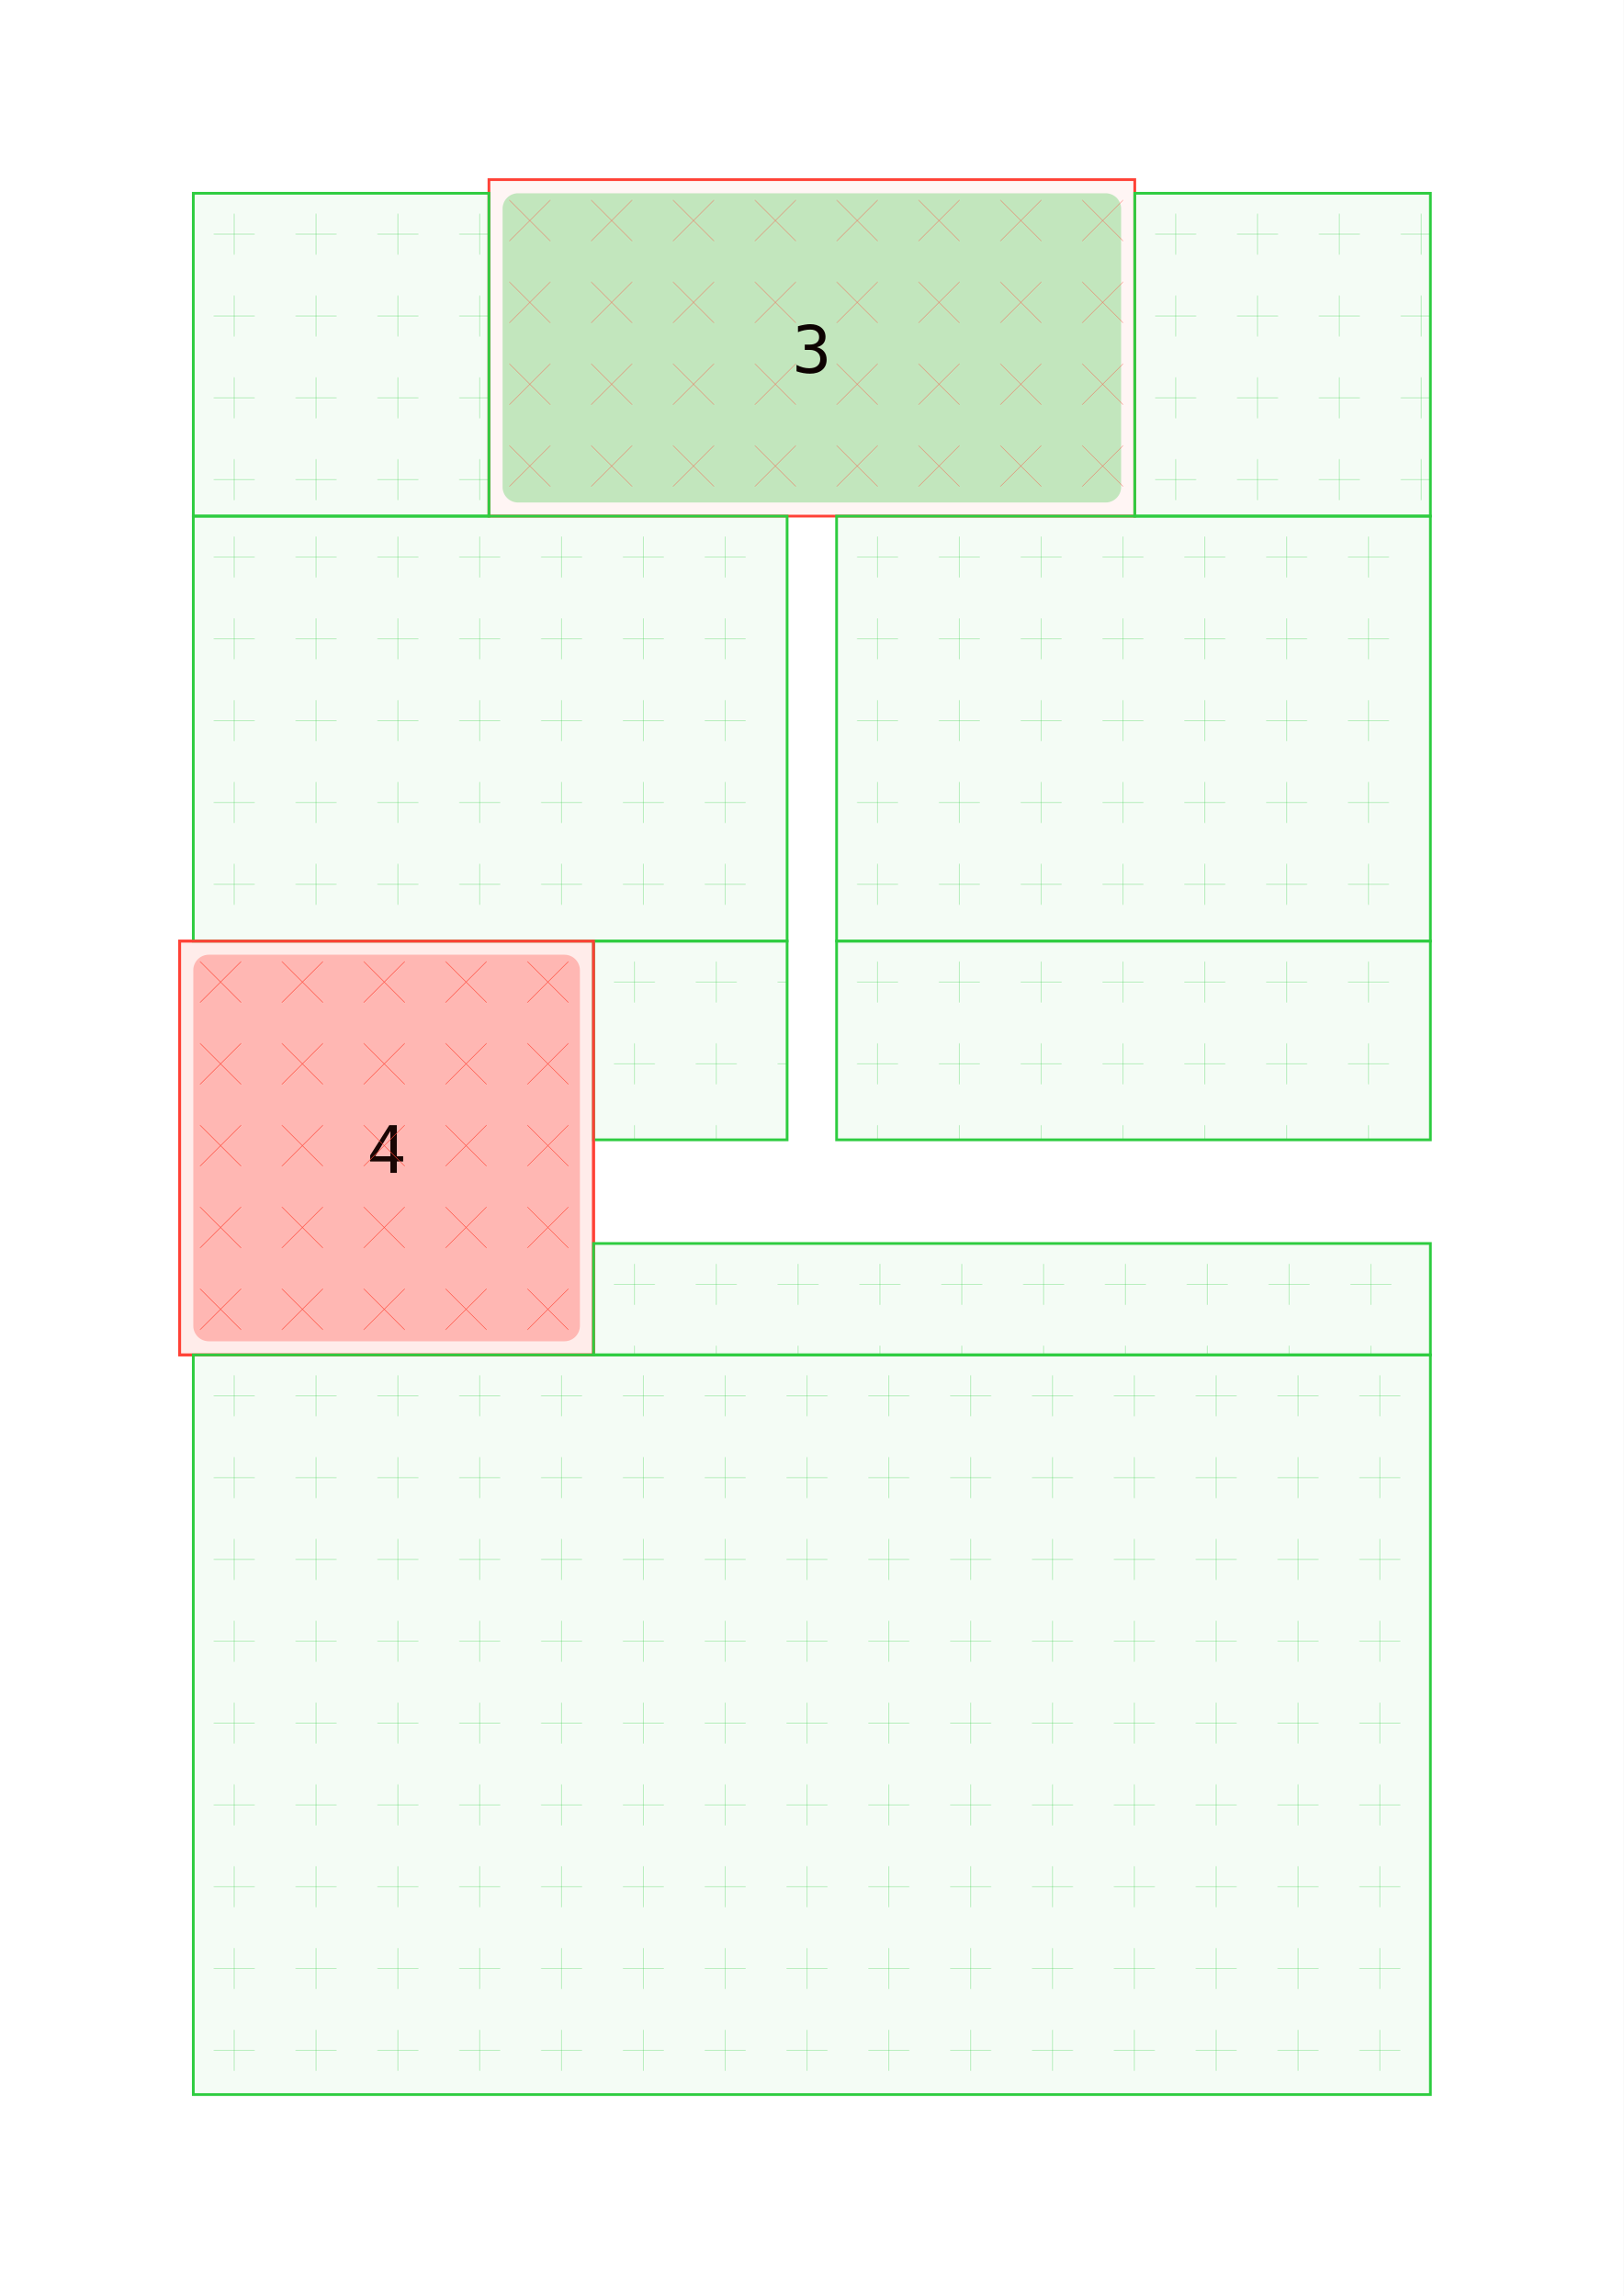
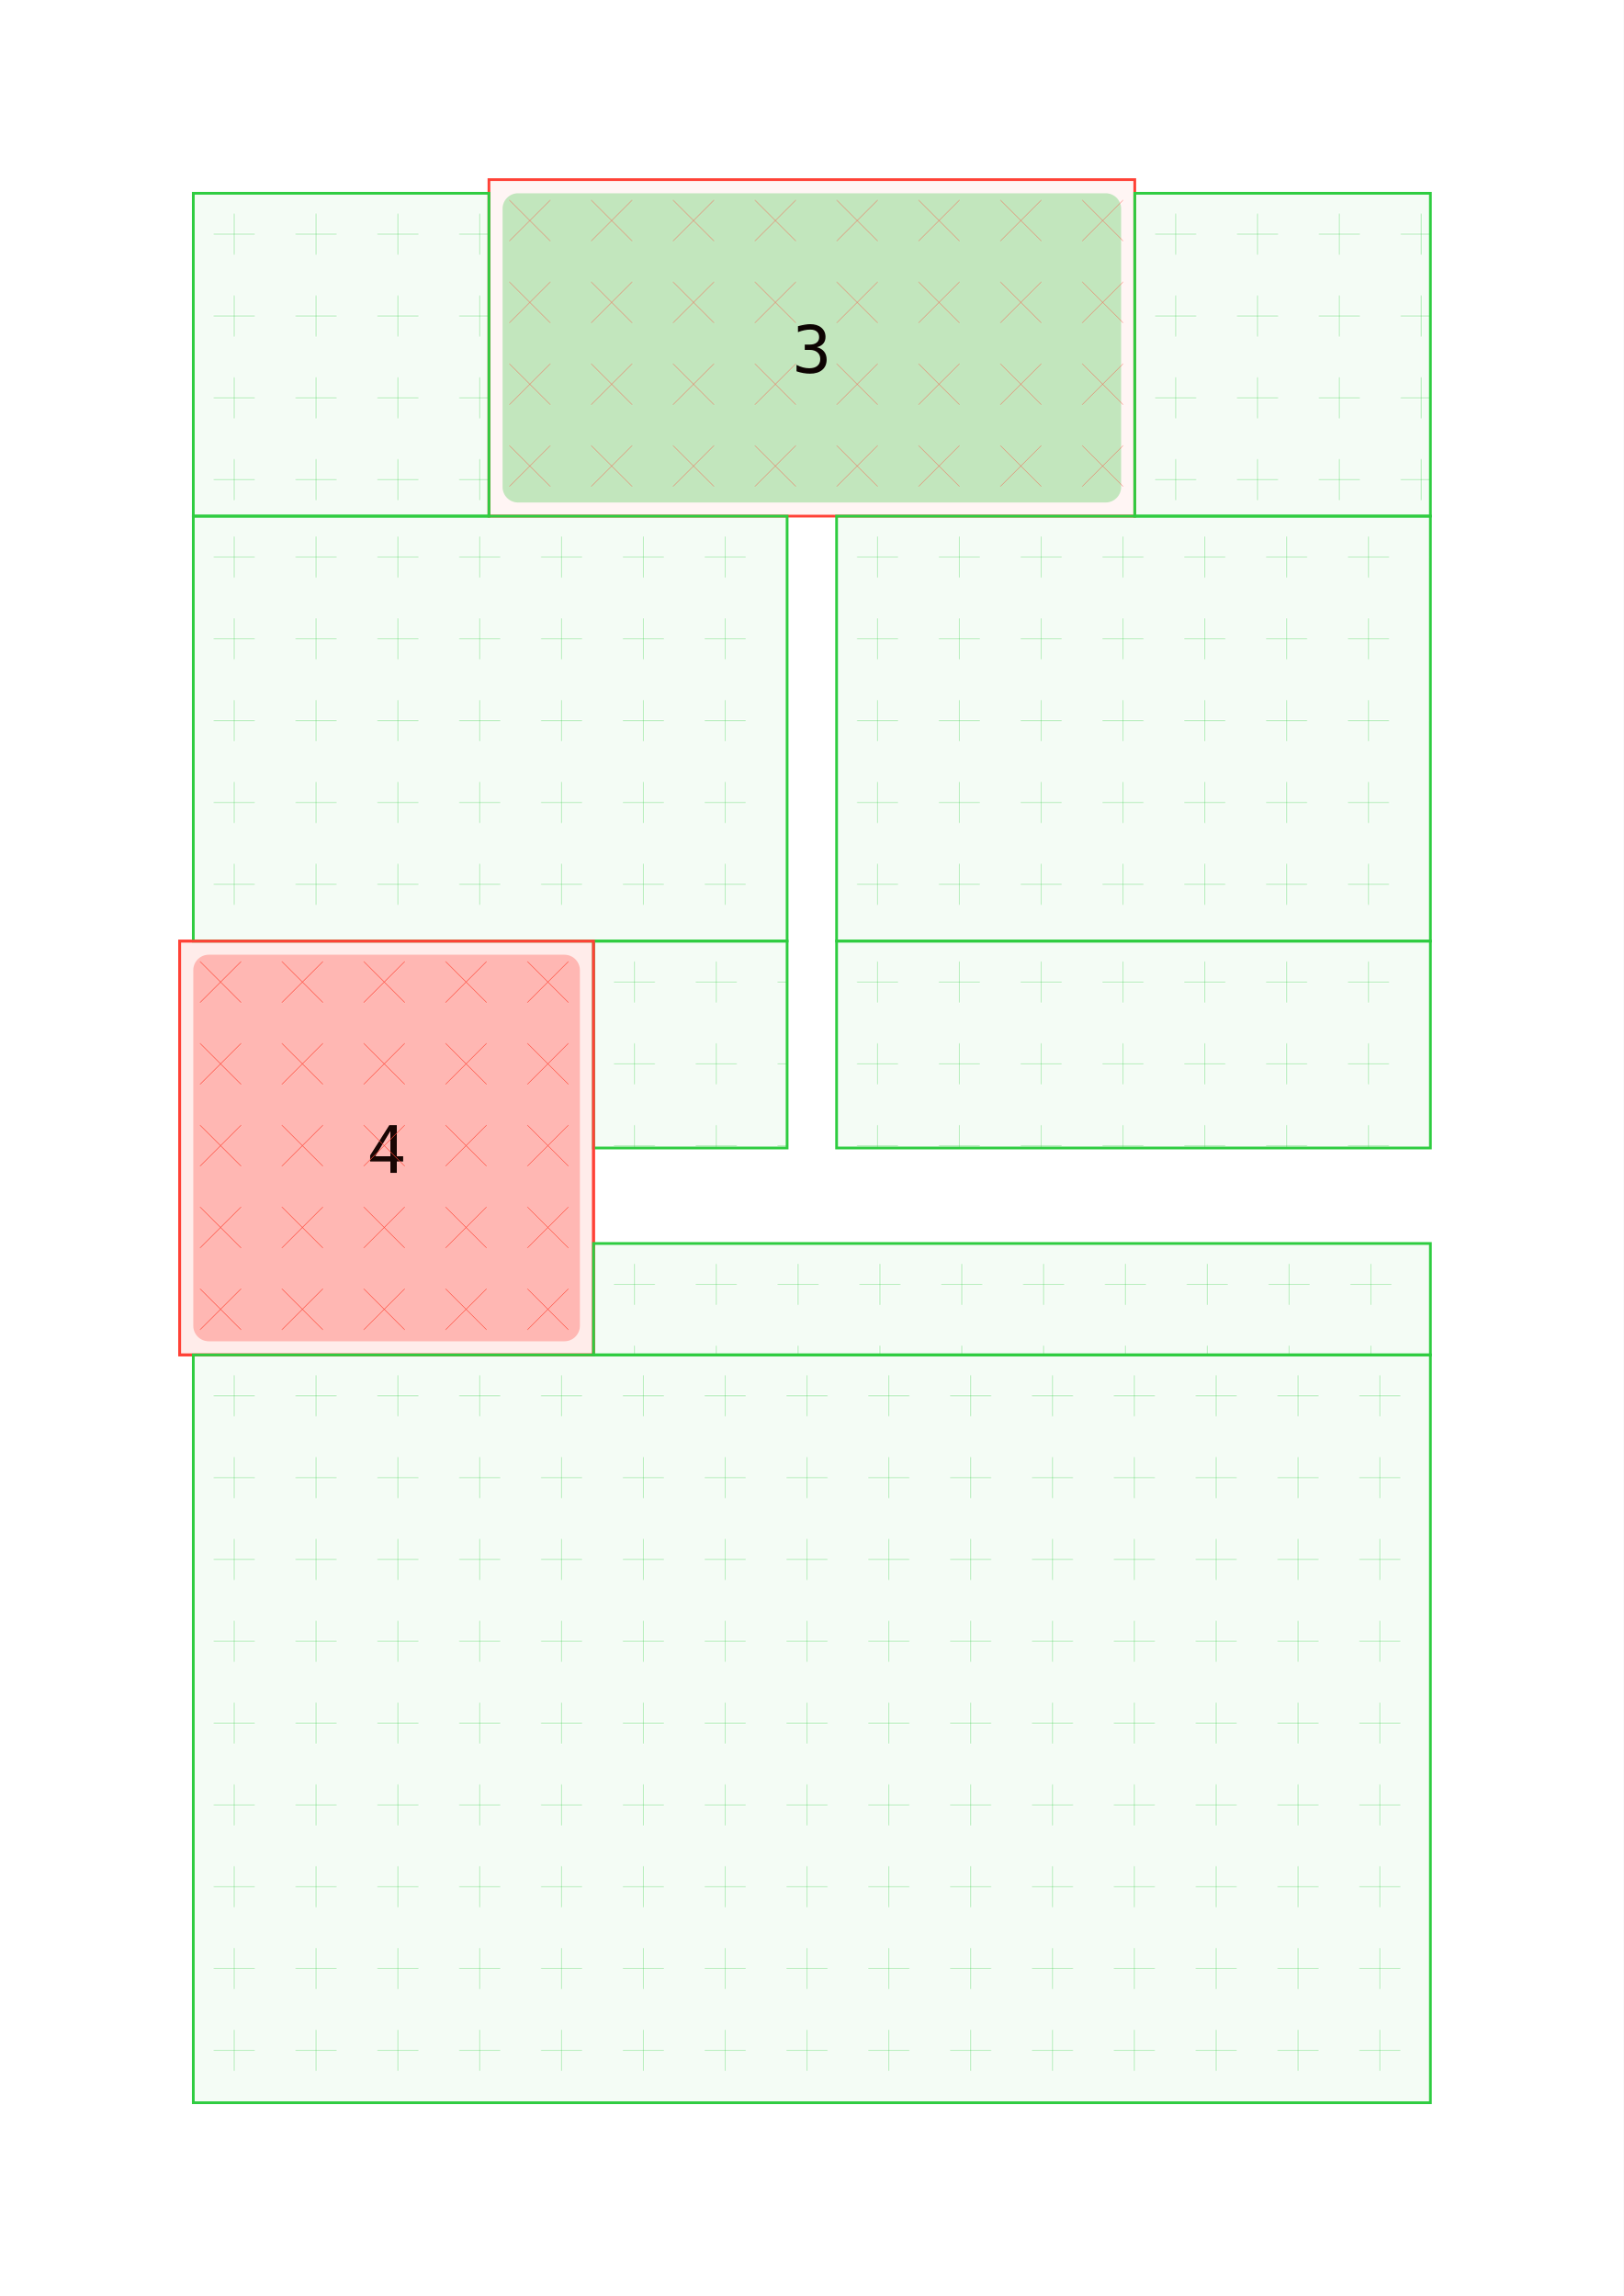
<svg xmlns="http://www.w3.org/2000/svg" xmlns:xlink="http://www.w3.org/1999/xlink" class="typst-doc" viewBox="0 0 595.276 841.89" width="595.276pt" height="841.89pt">
  <path class="typst-shape" fill="#ffffff" fill-rule="nonzero" d="M 0 0 L 0 841.89 L 595.276 841.89 L 595.276 0 Z " />
  <g>
    <g transform="translate(184.252 70.86614)">
      <g class="typst-group">
        <g>
          <g transform="translate(-0 -0)">
            <path class="typst-shape" fill="#2ecc404d" fill-rule="nonzero" d="M 0 5.669 C 0 2.538 2.538 0 5.669 0 L 221.102 0 C 224.233 0 226.772 2.538 226.772 5.669 L 226.772 107.717 C 226.772 110.848 224.233 113.386 221.102 113.386 L 5.669 113.386 C 2.538 113.386 0 110.848 0 107.717 Z " />
          </g>
          <g transform="translate(106.1612 65.8101)">
            <g class="typst-text" transform="scale(1, -1)">
              <use xlink:href="#g6CA677F4B246D83AD0CBFC3A61C9DD83" x="0" fill="#000000" fill-rule="nonzero" />
            </g>
          </g>
        </g>
      </g>
    </g>
    <g transform="translate(70.86614 350.0787)">
      <g class="typst-group">
        <g>
          <g transform="translate(-0 -0)">
            <path class="typst-shape" fill="#ff41364d" fill-rule="nonzero" d="M 0 5.669 C 0 2.538 2.538 0 5.669 0 L 136.063 0 C 139.194 0 141.732 2.538 141.732 5.669 L 141.732 136.063 C 141.732 139.194 139.194 141.732 136.063 141.732 L 5.669 141.732 C 2.538 141.732 0 139.194 0 136.063 Z " />
          </g>
          <g transform="translate(63.64153 79.98333)">
            <g class="typst-text" transform="scale(1, -1)">
              <use xlink:href="#g780FAF131F72E43C798CF721EFA3FBF6" x="0" fill="#000000" fill-rule="nonzero" />
            </g>
          </g>
        </g>
      </g>
    </g>
    <g transform="translate(179.252 65.86614)">
      <g class="typst-group">
        <g>
          <g transform="translate(-0 -0)">
-             <path class="typst-shape" fill="url(#pA42A99542EBDFAEEFF0B830FB45B1BEC)" fill-rule="nonzero" stroke="#ff4136" stroke-width="1" stroke-linecap="butt" stroke-linejoin="miter" stroke-miterlimit="4" d="M 0 0 L 0 123.386 L 236.772 123.386 L 236.772 0 Z " />
+             <path class="typst-shape" fill="url(#pE67007027897766361DC3482197E2D2D)" fill-rule="nonzero" stroke="#ff4136" stroke-width="1" stroke-linecap="butt" stroke-linejoin="miter" stroke-miterlimit="4" d="M 0 0 L 0 123.386 L 236.772 123.386 L 236.772 0 Z " />
          </g>
        </g>
      </g>
    </g>
    <g transform="translate(65.86614 345.0787)">
      <g class="typst-group">
        <g>
          <g transform="translate(-0 -0)">
-             <path class="typst-shape" fill="url(#pA42A99542EBDFAEEFF0B830FB45B1BEC)" fill-rule="nonzero" stroke="#ff4136" stroke-width="1" stroke-linecap="butt" stroke-linejoin="miter" stroke-miterlimit="4" d="M 0 0 L 0 151.732 L 151.732 151.732 L 151.732 0 Z " />
+             <path class="typst-shape" fill="url(#pE67007027897766361DC3482197E2D2D)" fill-rule="nonzero" stroke="#ff4136" stroke-width="1" stroke-linecap="butt" stroke-linejoin="miter" stroke-miterlimit="4" d="M 0 0 L 0 151.732 L 151.732 151.732 L 151.732 0 Z " />
          </g>
        </g>
      </g>
    </g>
    <g transform="translate(70.86614 70.86614)">
      <g class="typst-group">
        <g>
          <g transform="translate(-0 -0)">
-             <path class="typst-shape" fill="url(#pD98BEB4F0FBB16BD26B5E6C63C5B70B0)" fill-rule="nonzero" stroke="#2ecc40" stroke-width="1" stroke-linecap="butt" stroke-linejoin="miter" stroke-miterlimit="4" d="M 0 0 L 0 118.386 L 108.386 118.386 L 108.386 0 Z " />
+             <path class="typst-shape" fill="url(#p25C2C36563E472937169CB3B839189E1)" fill-rule="nonzero" stroke="#2ecc40" stroke-width="1" stroke-linecap="butt" stroke-linejoin="miter" stroke-miterlimit="4" d="M 0 0 L 0 118.386 L 108.386 118.386 L 108.386 0 Z " />
          </g>
        </g>
      </g>
    </g>
    <g transform="translate(70.86614 189.252)">
      <g class="typst-group">
        <g>
          <g transform="translate(-0 -0)">
-             <path class="typst-shape" fill="url(#pD98BEB4F0FBB16BD26B5E6C63C5B70B0)" fill-rule="nonzero" stroke="#2ecc40" stroke-width="1" stroke-linecap="butt" stroke-linejoin="miter" stroke-miterlimit="4" d="M 0 0 L 0 155.827 L 217.701 155.827 L 217.701 0 Z " />
+             <path class="typst-shape" fill="url(#p25C2C36563E472937169CB3B839189E1)" fill-rule="nonzero" stroke="#2ecc40" stroke-width="1" stroke-linecap="butt" stroke-linejoin="miter" stroke-miterlimit="4" d="M 0 0 L 0 155.827 L 217.701 155.827 L 217.701 0 Z " />
          </g>
        </g>
      </g>
    </g>
    <g transform="translate(217.5984 345.0787)">
      <g class="typst-group">
        <g>
          <g transform="translate(-0 -0)">
-             <path class="typst-shape" fill="url(#pD98BEB4F0FBB16BD26B5E6C63C5B70B0)" fill-rule="nonzero" stroke="#2ecc40" stroke-width="1" stroke-linecap="butt" stroke-linejoin="miter" stroke-miterlimit="4" d="M 0 0 L 0 72.866 L 70.969 72.866 L 70.969 0 Z " />
+             <path class="typst-shape" fill="url(#p25C2C36563E472937169CB3B839189E1)" fill-rule="nonzero" stroke="#2ecc40" stroke-width="1" stroke-linecap="butt" stroke-linejoin="miter" stroke-miterlimit="4" d="M 0 0 L 0 75.866 L 70.969 75.866 L 70.969 0 Z " />
          </g>
        </g>
      </g>
    </g>
    <g transform="translate(416.0236 70.86614)">
      <g class="typst-group">
        <g>
          <g transform="translate(-0 -0)">
-             <path class="typst-shape" fill="url(#pD98BEB4F0FBB16BD26B5E6C63C5B70B0)" fill-rule="nonzero" stroke="#2ecc40" stroke-width="1" stroke-linecap="butt" stroke-linejoin="miter" stroke-miterlimit="4" d="M 0 0 L 0 118.386 L 108.386 118.386 L 108.386 0 Z " />
+             <path class="typst-shape" fill="url(#p25C2C36563E472937169CB3B839189E1)" fill-rule="nonzero" stroke="#2ecc40" stroke-width="1" stroke-linecap="butt" stroke-linejoin="miter" stroke-miterlimit="4" d="M 0 0 L 0 118.386 L 108.386 118.386 L 108.386 0 Z " />
          </g>
        </g>
      </g>
    </g>
    <g transform="translate(306.7087 189.252)">
      <g class="typst-group">
        <g>
          <g transform="translate(-0 -0)">
-             <path class="typst-shape" fill="url(#pD98BEB4F0FBB16BD26B5E6C63C5B70B0)" fill-rule="nonzero" stroke="#2ecc40" stroke-width="1" stroke-linecap="butt" stroke-linejoin="miter" stroke-miterlimit="4" d="M 0 0 L 0 155.827 L 217.701 155.827 L 217.701 0 Z " />
+             <path class="typst-shape" fill="url(#p25C2C36563E472937169CB3B839189E1)" fill-rule="nonzero" stroke="#2ecc40" stroke-width="1" stroke-linecap="butt" stroke-linejoin="miter" stroke-miterlimit="4" d="M 0 0 L 0 155.827 L 217.701 155.827 L 217.701 0 Z " />
          </g>
        </g>
      </g>
    </g>
    <g transform="translate(306.7087 345.0787)">
      <g class="typst-group">
        <g>
          <g transform="translate(-0 -0)">
-             <path class="typst-shape" fill="url(#pD98BEB4F0FBB16BD26B5E6C63C5B70B0)" fill-rule="nonzero" stroke="#2ecc40" stroke-width="1" stroke-linecap="butt" stroke-linejoin="miter" stroke-miterlimit="4" d="M 0 0 L 0 72.866 L 217.701 72.866 L 217.701 0 Z " />
+             <path class="typst-shape" fill="url(#p25C2C36563E472937169CB3B839189E1)" fill-rule="nonzero" stroke="#2ecc40" stroke-width="1" stroke-linecap="butt" stroke-linejoin="miter" stroke-miterlimit="4" d="M 0 0 L 0 75.866 L 217.701 75.866 L 217.701 0 Z " />
          </g>
        </g>
      </g>
    </g>
    <g transform="translate(70.86614 70.86614)">
      <g class="typst-group">
        <g>
          <g transform="translate(-5 274.2126)">
            <g class="typst-group">
              <g>
                <g transform="translate(-0 -0)">
-                   <path class="typst-shape" fill="url(#pA42A99542EBDFAEEFF0B830FB45B1BEC)" fill-rule="nonzero" stroke="#ff4136" stroke-width="1" stroke-linecap="butt" stroke-linejoin="miter" stroke-miterlimit="4" d="M 0 0 L 0 151.732 L 151.732 151.732 L 151.732 0 Z " />
+                   <path class="typst-shape" fill="url(#pE67007027897766361DC3482197E2D2D)" fill-rule="nonzero" stroke="#ff4136" stroke-width="1" stroke-linecap="butt" stroke-linejoin="miter" stroke-miterlimit="4" d="M 0 0 L 0 151.732 L 151.732 151.732 L 151.732 0 Z " />
                </g>
              </g>
            </g>
          </g>
          <g transform="translate(146.7323 385.0866)">
            <g class="typst-group">
              <g>
                <g transform="translate(-0 -0)">
-                   <path class="typst-shape" fill="url(#pD98BEB4F0FBB16BD26B5E6C63C5B70B0)" fill-rule="nonzero" stroke="#2ecc40" stroke-width="1" stroke-linecap="butt" stroke-linejoin="miter" stroke-miterlimit="4" d="M 0 0 L 0 40.858 L 306.811 40.858 L 306.811 0 Z " />
+                   <path class="typst-shape" fill="url(#p25C2C36563E472937169CB3B839189E1)" fill-rule="nonzero" stroke="#2ecc40" stroke-width="1" stroke-linecap="butt" stroke-linejoin="miter" stroke-miterlimit="4" d="M 0 0 L 0 40.858 L 306.811 40.858 L 306.811 0 Z " />
                </g>
              </g>
            </g>
          </g>
          <g transform="translate(0 425.9449)">
            <g class="typst-group">
              <g>
                <g transform="translate(-0 -0)">
-                   <path class="typst-shape" fill="url(#pD98BEB4F0FBB16BD26B5E6C63C5B70B0)" fill-rule="nonzero" stroke="#2ecc40" stroke-width="1" stroke-linecap="butt" stroke-linejoin="miter" stroke-miterlimit="4" d="M 0 0 L 0 271.213 L 453.543 271.213 L 453.543 0 Z " />
+                   <path class="typst-shape" fill="url(#p25C2C36563E472937169CB3B839189E1)" fill-rule="nonzero" stroke="#2ecc40" stroke-width="1" stroke-linecap="butt" stroke-linejoin="miter" stroke-miterlimit="4" d="M 0 0 L 0 274.213 L 453.543 274.213 L 453.543 0 Z " />
                </g>
              </g>
            </g>
          </g>
        </g>
      </g>
    </g>
  </g>
  <defs id="glyph">
    <symbol id="g6CA677F4B246D83AD0CBFC3A61C9DD83" overflow="visible">
      <path d="M 9.094 9.363 Q 10.816 8.906 11.73 7.74 Q 12.645 6.574 12.645 4.828 Q 12.645 2.414 11.021 1.037 Q 9.398 -0.34 6.527 -0.34 Q 5.32 -0.34 4.066 -0.117 Q 2.812 0.105 1.605 0.527 L 1.605 2.883 Q 2.801 2.262 3.961 1.957 Q 5.121 1.652 6.27 1.652 Q 8.215 1.652 9.258 2.531 Q 10.301 3.41 10.301 5.062 Q 10.301 6.586 9.258 7.482 Q 8.215 8.379 6.434 8.379 L 4.629 8.379 L 4.629 10.324 L 6.434 10.324 Q 8.062 10.324 8.977 11.039 Q 9.891 11.754 9.891 13.031 Q 9.891 14.379 9.041 15.1 Q 8.191 15.82 6.621 15.82 Q 5.578 15.82 4.465 15.586 Q 3.352 15.352 2.133 14.883 L 2.133 17.062 Q 3.551 17.438 4.658 17.625 Q 5.766 17.812 6.621 17.812 Q 9.176 17.812 10.705 16.529 Q 12.234 15.246 12.234 13.125 Q 12.234 11.684 11.432 10.723 Q 10.629 9.762 9.094 9.363 Z " />
    </symbol>
    <symbol id="g780FAF131F72E43C798CF721EFA3FBF6" overflow="visible">
      <path d="M 8.613 15.34 L 3.094 6.094 L 8.613 6.094 L 8.613 15.34 Z M 8.227 17.496 L 10.969 17.496 L 10.969 6.094 L 13.301 6.094 L 13.301 4.172 L 10.969 4.172 L 10.969 0 L 8.613 0 L 8.613 4.172 L 1.195 4.172 L 1.195 6.41 L 8.227 17.496 Z " />
    </symbol>
  </defs>
  <defs id="tilings">
-     <pattern id="tE6C7BD9EB85B7646E961DE03AD3DF524" width="30" height="30" patternUnits="userSpaceOnUse" viewBox="0 0 30.000 30.000">
+     <pattern id="t6929F7DEE4A47A6F7819AC04AF9E8085" width="30" height="30" patternUnits="userSpaceOnUse" viewBox="0 0 30.000 30.000">
      <g>
        <g transform="translate(0 0)">
          <g class="typst-group">
            <g>
              <g transform="translate(-0 -0)">
                <path class="typst-shape" fill="#ff41360d" fill-rule="nonzero" d="M 0 0 L 0 30 L 30 30 L 30 0 Z " />
              </g>
            </g>
          </g>
        </g>
        <g transform="translate(7.5 7.5)">
          <path class="typst-shape" fill="none" stroke="#ff4136" stroke-width="0.1" stroke-linecap="butt" stroke-linejoin="miter" stroke-miterlimit="4" d="M 0 0 L 15 15 " />
        </g>
        <g transform="translate(7.5 22.5)">
          <path class="typst-shape" fill="none" stroke="#ff4136" stroke-width="0.1" stroke-linecap="butt" stroke-linejoin="miter" stroke-miterlimit="4" d="M 0 0 L 15 -15 " />
        </g>
      </g>
    </pattern>
-     <pattern id="t78324AC64C11C3BB9022F0AC876D19B1" width="30" height="30" patternUnits="userSpaceOnUse" viewBox="0 0 30.000 30.000">
+     <pattern id="tF9C25EB01595C61CB67BBA8121E12E9D" width="30" height="30" patternUnits="userSpaceOnUse" viewBox="0 0 30.000 30.000">
      <g>
        <g transform="translate(0 0)">
          <g class="typst-group">
            <g>
              <g transform="translate(-0 -0)">
                <path class="typst-shape" fill="#2ecc400d" fill-rule="nonzero" d="M 0 0 L 0 30 L 30 30 L 30 0 Z " />
              </g>
            </g>
          </g>
        </g>
        <g transform="translate(7.5 15)">
          <path class="typst-shape" fill="none" stroke="#2ecc40" stroke-width="0.1" stroke-linecap="butt" stroke-linejoin="miter" stroke-miterlimit="4" d="M 0 0 L 15 0 " />
        </g>
        <g transform="translate(15 7.5)">
          <path class="typst-shape" fill="none" stroke="#2ecc40" stroke-width="0.1" stroke-linecap="butt" stroke-linejoin="miter" stroke-miterlimit="4" d="M 0 0 L 0 15 " />
        </g>
      </g>
    </pattern>
  </defs>
  <defs id="tilings-refs">
-     <pattern patternTransform="matrix(1 0 0 1 0 0)" id="pA42A99542EBDFAEEFF0B830FB45B1BEC" href="#tE6C7BD9EB85B7646E961DE03AD3DF524" xlink:href="#tE6C7BD9EB85B7646E961DE03AD3DF524" />
-     <pattern patternTransform="matrix(1 0 0 1 0 0)" id="pD98BEB4F0FBB16BD26B5E6C63C5B70B0" href="#t78324AC64C11C3BB9022F0AC876D19B1" xlink:href="#t78324AC64C11C3BB9022F0AC876D19B1" />
+     <pattern patternTransform="matrix(1 0 0 1 0 0)" id="pE67007027897766361DC3482197E2D2D" href="#t6929F7DEE4A47A6F7819AC04AF9E8085" xlink:href="#t6929F7DEE4A47A6F7819AC04AF9E8085" />
+     <pattern patternTransform="matrix(1 0 0 1 0 0)" id="p25C2C36563E472937169CB3B839189E1" href="#tF9C25EB01595C61CB67BBA8121E12E9D" xlink:href="#tF9C25EB01595C61CB67BBA8121E12E9D" />
  </defs>
</svg>
